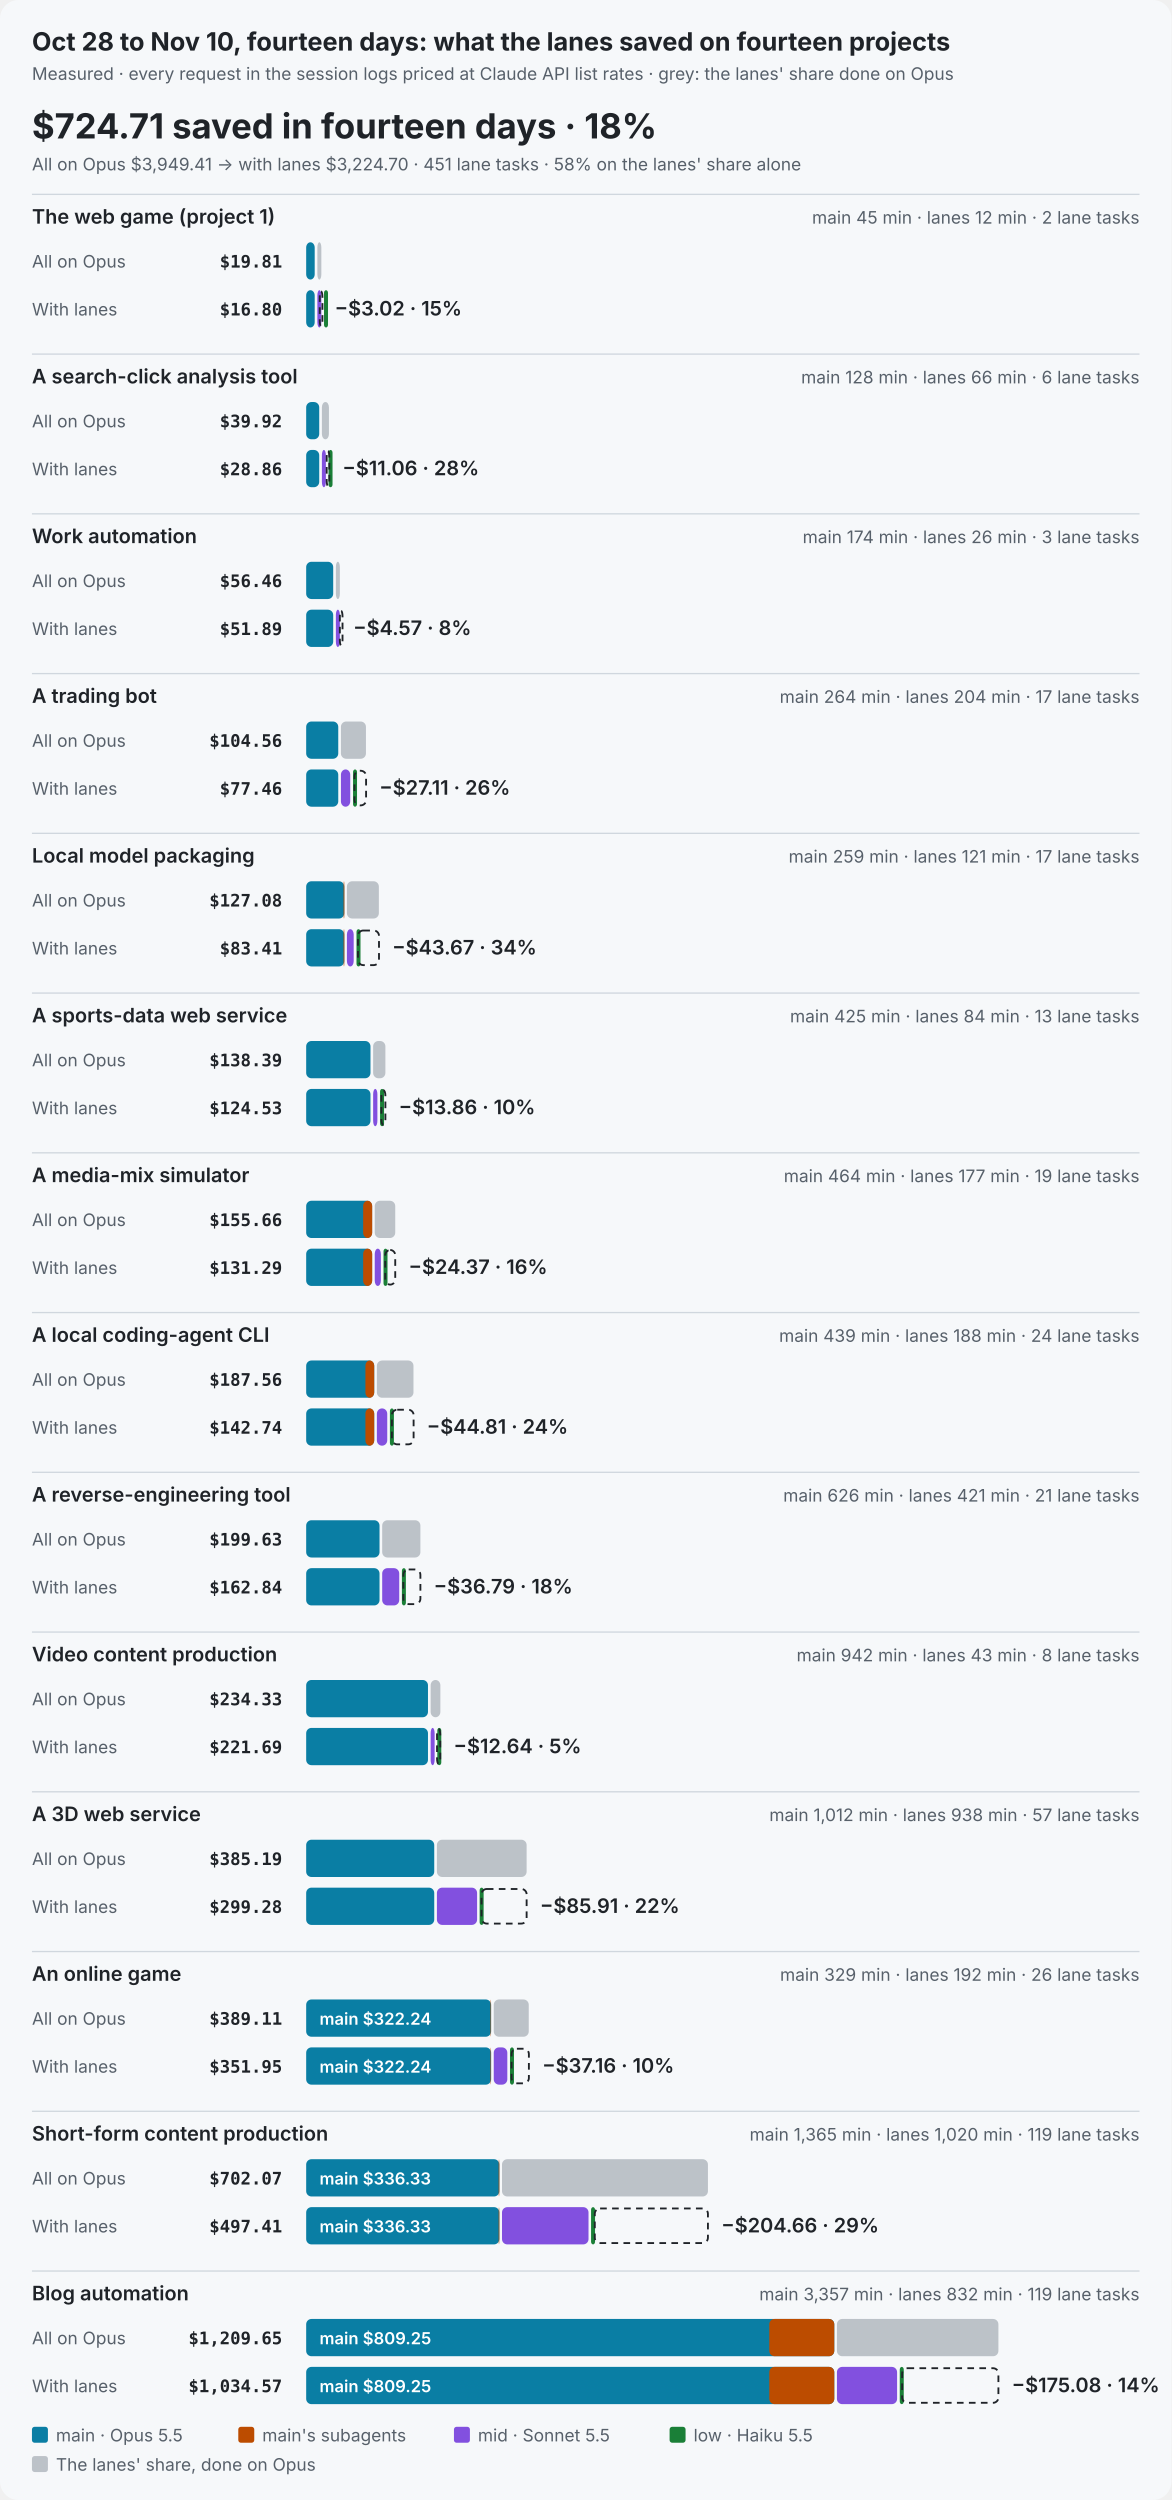
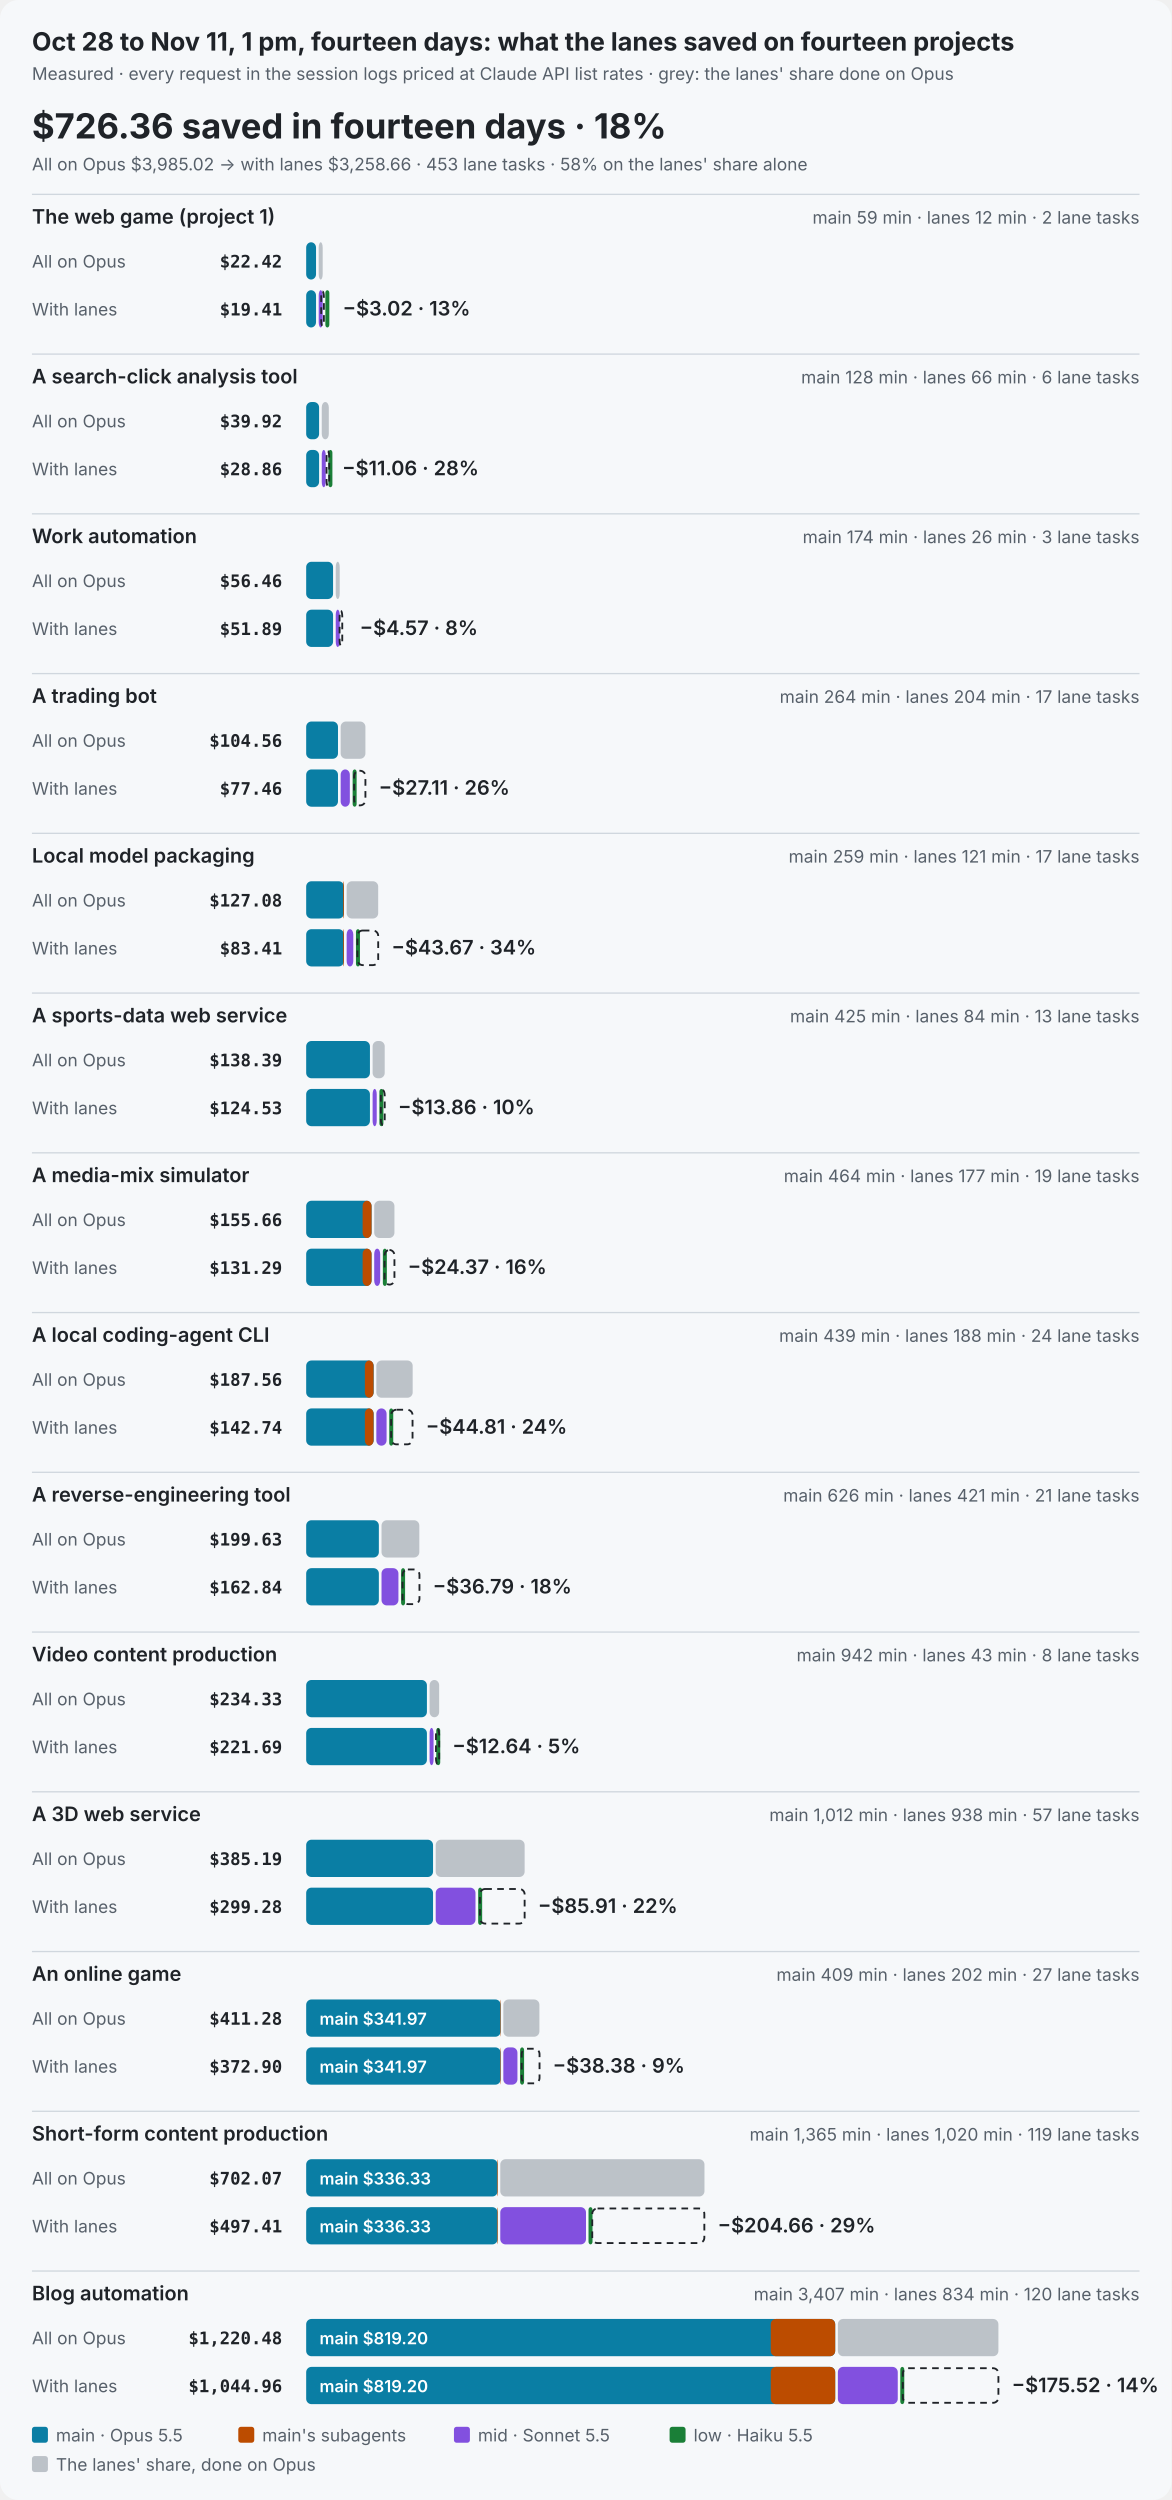
- <svg xmlns="http://www.w3.org/2000/svg" viewBox="0 0 880 1878" width="880" height="1878" role="img" aria-label="Oct 28 to Nov 10, fourteen days: what the lanes saved on fourteen projects: The web game (project 1) $19.81 → $16.80; A search-click analysis tool $39.92 → $28.86; Work automation $56.46 → $51.89; A trading bot $104.56 → $77.46; Local model packaging $127.08 → $83.41; A sports-data web service $138.39 → $124.53; A media-mix simulator $155.66 → $131.29; A local coding-agent CLI $187.56 → $142.74; A reverse-engineering tool $199.63 → $162.84; Video content production $234.33 → $221.69; A 3D web service $385.19 → $299.28; An online game $389.11 → $351.95; Short-form content production $702.07 → $497.41; Blog automation $1,209.65 → $1,034.57; $724.71 saved in fourteen days · 18%">
+ <svg xmlns="http://www.w3.org/2000/svg" viewBox="0 0 880 1878" width="880" height="1878" role="img" aria-label="Oct 28 to Nov 11, 1 pm, fourteen days: what the lanes saved on fourteen projects: The web game (project 1) $22.42 → $19.41; A search-click analysis tool $39.92 → $28.86; Work automation $56.46 → $51.89; A trading bot $104.56 → $77.46; Local model packaging $127.08 → $83.41; A sports-data web service $138.39 → $124.53; A media-mix simulator $155.66 → $131.29; A local coding-agent CLI $187.56 → $142.74; A reverse-engineering tool $199.63 → $162.84; Video content production $234.33 → $221.69; A 3D web service $385.19 → $299.28; An online game $411.28 → $372.90; Short-form content production $702.07 → $497.41; Blog automation $1,220.48 → $1,044.96; $726.36 saved in fourteen days · 18%">
  <style>
    .bg { fill: #f6f8fa; }
    .card { fill: #ffffff; stroke: #d0d7de; stroke-width: 1.2; }
    .h { font: 700 19px -apple-system, "Segoe UI", "Apple SD Gothic Neo", "Noto Sans KR", "Malgun Gothic", sans-serif; fill: #1f2328; }
    .hero { font: 700 26px -apple-system, "Segoe UI", "Apple SD Gothic Neo", "Noto Sans KR", "Malgun Gothic", sans-serif; fill: #1f2328; }
    .t { font: 600 15px -apple-system, "Segoe UI", "Apple SD Gothic Neo", "Noto Sans KR", "Malgun Gothic", sans-serif; fill: #1f2328; }
    .s { font: 13px -apple-system, "Segoe UI", "Apple SD Gothic Neo", "Noto Sans KR", "Malgun Gothic", sans-serif; fill: #57606a; }
    .m { font: 13px ui-monospace, "Cascadia Mono", Menlo, Consolas, "Apple SD Gothic Neo", "Malgun Gothic", monospace; fill: #1f2328; }
    .mb { font: 700 13px ui-monospace, "Cascadia Mono", Menlo, Consolas, "Apple SD Gothic Neo", "Malgun Gothic", monospace; fill: #1f2328; }
    .w { font: 600 12.5px -apple-system, "Segoe UI", "Apple SD Gothic Neo", "Noto Sans KR", "Malgun Gothic", sans-serif; fill: #ffffff; }
    .main { fill: #0a7ea4; } .mid { fill: #8250df; } .low { fill: #1a7f37; } .sub { fill: #bc4c00; }
    .opus { fill: #8c959f; opacity: .55; }
    .grid { stroke: #d0d7de; stroke-width: 1; }
    .save { fill: none; stroke: #1f2328; stroke-width: 1.4; stroke-dasharray: 5 4; }
    .ok { fill: none; stroke: #1a7f37; stroke-width: 2.2; stroke-linecap: round; stroke-linejoin: round; }
    .idle { fill: url(#hatch); }
    .hl { stroke: #8c959f; stroke-width: 1; }
    .tick { stroke: #57606a; stroke-width: 1.5; }
    .tid { font: 11px ui-monospace, "Cascadia Mono", Menlo, Consolas, "Apple SD Gothic Neo", "Malgun Gothic", monospace; fill: #57606a; }
    @media (prefers-color-scheme: dark) {
      .bg { fill: #0d1117; } .card { fill: #161b22; stroke: #30363d; }
      .h, .hero, .t, .m, .mb { fill: #e6edf3; } .s { fill: #9198a1; }
      .main { fill: #1b8fb8; } .mid { fill: #a371f7; } .low { fill: #2ea043; } .sub { fill: #db6d28; }
      .opus { fill: #6e7681; opacity: .6; } .grid { stroke: #30363d; } .save { stroke: #e6edf3; }
      .ok { stroke: #3fb950; } .hl { stroke: #6e7681; } .tick { stroke: #9198a1; } .tid { fill: #9198a1; }
    }
  </style>
  <defs>
    <clipPath id="grow1">
      <rect x="0" y="178" width="880" height="70">
        <animate attributeName="width" from="200" to="880" dur="1.1s" fill="freeze" />
      </rect>
    </clipPath>
    <clipPath id="grow2">
      <rect x="0" y="298" width="880" height="70">
        <animate attributeName="width" values="200;200;880" keyTimes="0;0.19;1" dur="1.35s" fill="freeze" />
      </rect>
    </clipPath>
    <clipPath id="grow3">
      <rect x="0" y="418" width="880" height="70">
        <animate attributeName="width" values="200;200;880" keyTimes="0;0.31;1" dur="1.6s" fill="freeze" />
      </rect>
    </clipPath>
    <clipPath id="grow4">
      <rect x="0" y="538" width="880" height="70">
        <animate attributeName="width" values="200;200;880" keyTimes="0;0.41;1" dur="1.85s" fill="freeze" />
      </rect>
    </clipPath>
    <clipPath id="grow5">
      <rect x="0" y="658" width="880" height="70">
        <animate attributeName="width" values="200;200;880" keyTimes="0;0.48;1" dur="2.1s" fill="freeze" />
      </rect>
    </clipPath>
    <clipPath id="grow6">
      <rect x="0" y="778" width="880" height="70">
        <animate attributeName="width" values="200;200;880" keyTimes="0;0.53;1" dur="2.35s" fill="freeze" />
      </rect>
    </clipPath>
    <clipPath id="grow7">
      <rect x="0" y="898" width="880" height="70">
        <animate attributeName="width" values="200;200;880" keyTimes="0;0.58;1" dur="2.6s" fill="freeze" />
      </rect>
    </clipPath>
    <clipPath id="grow8">
      <rect x="0" y="1018" width="880" height="70">
        <animate attributeName="width" values="200;200;880" keyTimes="0;0.61;1" dur="2.85s" fill="freeze" />
      </rect>
    </clipPath>
    <clipPath id="grow9">
      <rect x="0" y="1138" width="880" height="70">
        <animate attributeName="width" values="200;200;880" keyTimes="0;0.65;1" dur="3.1s" fill="freeze" />
      </rect>
    </clipPath>
    <clipPath id="grow10">
      <rect x="0" y="1258" width="880" height="70">
        <animate attributeName="width" values="200;200;880" keyTimes="0;0.67;1" dur="3.35s" fill="freeze" />
      </rect>
    </clipPath>
    <clipPath id="grow11">
      <rect x="0" y="1378" width="880" height="70">
        <animate attributeName="width" values="200;200;880" keyTimes="0;0.69;1" dur="3.6s" fill="freeze" />
      </rect>
    </clipPath>
    <clipPath id="grow12">
      <rect x="0" y="1498" width="880" height="70">
        <animate attributeName="width" values="200;200;880" keyTimes="0;0.71;1" dur="3.85s" fill="freeze" />
      </rect>
    </clipPath>
    <clipPath id="grow13">
      <rect x="0" y="1618" width="880" height="70">
        <animate attributeName="width" values="200;200;880" keyTimes="0;0.73;1" dur="4.1s" fill="freeze" />
      </rect>
    </clipPath>
    <clipPath id="grow14">
      <rect x="0" y="1738" width="880" height="70">
        <animate attributeName="width" values="200;200;880" keyTimes="0;0.75;1" dur="4.35s" fill="freeze" />
      </rect>
    </clipPath>
  </defs>
  <rect class="bg" width="880" height="1878" rx="14" />
-   <text class="h" x="24" y="38">Oct 28 to Nov 10, fourteen days: what the lanes saved on fourteen projects</text>
+   <text class="h" x="24" y="38">Oct 28 to Nov 11, 1 pm, fourteen days: what the lanes saved on fourteen projects</text>
  <text class="s" x="24" y="60">Measured · every request in the session logs priced at Claude API list rates · grey: the lanes' share done on Opus</text>
-   <text class="hero" x="24" y="104">$724.71 saved in fourteen days · 18%</text>
-   <text class="s" x="24" y="128">All on Opus $3,949.41 → with lanes $3,224.70 · 451 lane tasks · 58% on the lanes' share alone</text>
+   <text class="hero" x="24" y="104">$726.36 saved in fourteen days · 18%</text>
+   <text class="s" x="24" y="128">All on Opus $3,985.02 → with lanes $3,258.66 · 453 lane tasks · 58% on the lanes' share alone</text>
  <line class="grid" x1="24" x2="856" y1="146" y2="146" />
  <text class="t" x="24" y="168">The web game (project 1)</text>
-   <text class="s" x="856" y="168" text-anchor="end">main 45 min · lanes 12 min · 2 lane tasks</text>
+   <text class="s" x="856" y="168" text-anchor="end">main 59 min · lanes 12 min · 2 lane tasks</text>
  <text class="s" x="24" y="201">All on Opus</text>
-   <text class="mb" x="212" y="201" text-anchor="end">$19.81</text>
+   <text class="mb" x="212" y="201" text-anchor="end">$22.42</text>
  <text class="s" x="24" y="237">With lanes</text>
-   <text class="mb" x="212" y="237" text-anchor="end">$16.80</text>
+   <text class="mb" x="212" y="237" text-anchor="end">$19.41</text>
  <g clip-path="url(#grow1)">
-     <rect class="main" x="230" y="182" width="6.4" height="28" rx="4" />
-     <rect class="main" x="230" y="218" width="6.4" height="28" rx="4" />
-     <rect class="opus" x="238.4" y="182" width="3.0" height="28" rx="4" />
-     <rect class="mid" x="238.4" y="218" width="3.0" height="28" rx="4" />
-     <rect class="low" x="243.4" y="218" width="3.0" height="28" rx="2" />
-     <rect class="save" x="240.2" y="219" width="2.0" height="26" rx="4" />
-     <text class="t" x="251.4" y="237">−$3.02 · 15%</text>
+     <rect class="main" x="230" y="182" width="7.4" height="28" rx="4" />
+     <rect class="main" x="230" y="218" width="7.4" height="28" rx="4" />
+     <rect class="opus" x="239.4" y="182" width="3.0" height="28" rx="4" />
+     <rect class="mid" x="239.4" y="218" width="3.0" height="28" rx="4" />
+     <rect class="low" x="244.4" y="218" width="3.0" height="28" rx="2" />
+     <rect class="save" x="241.3" y="219" width="2.0" height="26" rx="4" />
+     <text class="t" x="257.4" y="237">−$3.02 · 13%</text>
  </g>
  <line class="grid" x1="24" x2="856" y1="266" y2="266" />
  <text class="t" x="24" y="288">A search-click analysis tool</text>
  <text class="s" x="856" y="288" text-anchor="end">main 128 min · lanes 66 min · 6 lane tasks</text>
  <text class="s" x="24" y="321">All on Opus</text>
  <text class="mb" x="212" y="321" text-anchor="end">$39.92</text>
  <text class="s" x="24" y="357">With lanes</text>
  <text class="mb" x="212" y="357" text-anchor="end">$28.86</text>
  <g clip-path="url(#grow2)">
-     <rect class="main" x="230" y="302" width="9.8" height="28" rx="4" />
-     <rect class="main" x="230" y="338" width="9.8" height="28" rx="4" />
-     <rect class="opus" x="241.8" y="302" width="5.3" height="28" rx="4" />
-     <rect class="mid" x="241.8" y="338" width="3.0" height="28" rx="4" />
-     <rect class="low" x="246.8" y="338" width="3.0" height="28" rx="2" />
-     <rect class="save" x="245.4" y="339" width="2.0" height="26" rx="4" />
-     <text class="t" x="257.2" y="357">−$11.06 · 28%</text>
+     <rect class="main" x="230" y="302" width="9.7" height="28" rx="4" />
+     <rect class="main" x="230" y="338" width="9.7" height="28" rx="4" />
+     <rect class="opus" x="241.7" y="302" width="5.3" height="28" rx="4" />
+     <rect class="mid" x="241.7" y="338" width="3.0" height="28" rx="4" />
+     <rect class="low" x="246.7" y="338" width="3.0" height="28" rx="2" />
+     <rect class="save" x="245.3" y="339" width="2.0" height="26" rx="4" />
+     <text class="t" x="257.0" y="357">−$11.06 · 28%</text>
  </g>
  <line class="grid" x1="24" x2="856" y1="386" y2="386" />
  <text class="t" x="24" y="408">Work automation</text>
  <text class="s" x="856" y="408" text-anchor="end">main 174 min · lanes 26 min · 3 lane tasks</text>
  <text class="s" x="24" y="441">All on Opus</text>
  <text class="mb" x="212" y="441" text-anchor="end">$56.46</text>
  <text class="s" x="24" y="477">With lanes</text>
  <text class="mb" x="212" y="477" text-anchor="end">$51.89</text>
  <g clip-path="url(#grow3)">
-     <rect class="main" x="230" y="422" width="20.3" height="28" rx="4" />
-     <rect class="main" x="230" y="458" width="20.3" height="28" rx="4" />
-     <rect class="opus" x="252.3" y="422" width="3.0" height="28" rx="4" />
-     <rect class="mid" x="252.3" y="458" width="3.0" height="28" rx="4" />
-     <rect class="save" x="255.3" y="459" width="2.0" height="26" rx="4" />
-     <text class="t" x="265.3" y="477">−$4.57 · 8%</text>
+     <rect class="main" x="230" y="422" width="20.2" height="28" rx="4" />
+     <rect class="main" x="230" y="458" width="20.2" height="28" rx="4" />
+     <rect class="opus" x="252.2" y="422" width="3.0" height="28" rx="4" />
+     <rect class="mid" x="252.2" y="458" width="3.0" height="28" rx="4" />
+     <rect class="save" x="255.1" y="459" width="2.0" height="26" rx="4" />
+     <text class="t" x="270.2" y="477">−$4.57 · 8%</text>
  </g>
  <line class="grid" x1="24" x2="856" y1="506" y2="506" />
  <text class="t" x="24" y="528">A trading bot</text>
  <text class="s" x="856" y="528" text-anchor="end">main 264 min · lanes 204 min · 17 lane tasks</text>
  <text class="s" x="24" y="561">All on Opus</text>
  <text class="mb" x="212" y="561" text-anchor="end">$104.56</text>
  <text class="s" x="24" y="597">With lanes</text>
  <text class="mb" x="212" y="597" text-anchor="end">$77.46</text>
  <g clip-path="url(#grow4)">
-     <rect class="main" x="230" y="542" width="24.1" height="28" rx="4" />
-     <rect class="main" x="230" y="578" width="24.1" height="28" rx="4" />
-     <rect class="opus" x="256.1" y="542" width="18.8" height="28" rx="4" />
-     <rect class="mid" x="256.1" y="578" width="7.0" height="28" rx="4" />
-     <rect class="low" x="265.2" y="578" width="3.0" height="28" rx="2" />
-     <rect class="save" x="266.3" y="579" width="8.7" height="26" rx="4" />
-     <text class="t" x="284.9" y="597">−$27.11 · 26%</text>
+     <rect class="main" x="230" y="542" width="23.9" height="28" rx="4" />
+     <rect class="main" x="230" y="578" width="23.9" height="28" rx="4" />
+     <rect class="opus" x="255.9" y="542" width="18.6" height="28" rx="4" />
+     <rect class="mid" x="255.9" y="578" width="6.9" height="28" rx="4" />
+     <rect class="low" x="264.9" y="578" width="3.0" height="28" rx="2" />
+     <rect class="save" x="266.0" y="579" width="8.5" height="26" rx="4" />
+     <text class="t" x="284.5" y="597">−$27.11 · 26%</text>
  </g>
  <line class="grid" x1="24" x2="856" y1="626" y2="626" />
  <text class="t" x="24" y="648">Local model packaging</text>
  <text class="s" x="856" y="648" text-anchor="end">main 259 min · lanes 121 min · 17 lane tasks</text>
  <text class="s" x="24" y="681">All on Opus</text>
  <text class="mb" x="212" y="681" text-anchor="end">$127.08</text>
  <text class="s" x="24" y="717">With lanes</text>
  <text class="mb" x="212" y="717" text-anchor="end">$83.41</text>
  <g clip-path="url(#grow5)">
-     <rect class="main" x="230" y="662" width="28.6" height="28" rx="4" />
-     <rect class="sub" x="258.1" y="662" width="0.6" height="28" rx="4" />
-     <rect class="main" x="230" y="698" width="28.6" height="28" rx="4" />
-     <rect class="sub" x="258.1" y="698" width="0.6" height="28" rx="4" />
-     <rect class="opus" x="260.6" y="662" width="24.0" height="28" rx="4" />
-     <rect class="mid" x="260.6" y="698" width="5.1" height="28" rx="4" />
-     <rect class="low" x="267.8" y="698" width="3.0" height="28" rx="2" />
-     <rect class="save" x="268.9" y="699" width="15.8" height="26" rx="4" />
-     <text class="t" x="294.6" y="717">−$43.67 · 34%</text>
+     <rect class="main" x="230" y="662" width="28.4" height="28" rx="4" />
+     <rect class="sub" x="257.8" y="662" width="0.6" height="28" rx="4" />
+     <rect class="main" x="230" y="698" width="28.4" height="28" rx="4" />
+     <rect class="sub" x="257.8" y="698" width="0.6" height="28" rx="4" />
+     <rect class="opus" x="260.4" y="662" width="23.7" height="28" rx="4" />
+     <rect class="mid" x="260.4" y="698" width="5.0" height="28" rx="4" />
+     <rect class="low" x="267.4" y="698" width="3.0" height="28" rx="2" />
+     <rect class="save" x="268.5" y="699" width="15.6" height="26" rx="4" />
+     <text class="t" x="294.1" y="717">−$43.67 · 34%</text>
  </g>
  <line class="grid" x1="24" x2="856" y1="746" y2="746" />
  <text class="t" x="24" y="768">A sports-data web service</text>
  <text class="s" x="856" y="768" text-anchor="end">main 425 min · lanes 84 min · 13 lane tasks</text>
  <text class="s" x="24" y="801">All on Opus</text>
  <text class="mb" x="212" y="801" text-anchor="end">$138.39</text>
  <text class="s" x="24" y="837">With lanes</text>
  <text class="mb" x="212" y="837" text-anchor="end">$124.53</text>
  <g clip-path="url(#grow6)">
-     <rect class="main" x="230" y="782" width="48.3" height="28" rx="4" />
-     <rect class="main" x="230" y="818" width="48.3" height="28" rx="4" />
-     <rect class="opus" x="280.3" y="782" width="9.2" height="28" rx="4" />
-     <rect class="mid" x="280.3" y="818" width="3.2" height="28" rx="4" />
-     <rect class="low" x="285.5" y="818" width="3.0" height="28" rx="2" />
-     <rect class="save" x="286.5" y="819" width="3.0" height="26" rx="4" />
-     <text class="t" x="299.5" y="837">−$13.86 · 10%</text>
+     <rect class="main" x="230" y="782" width="47.9" height="28" rx="4" />
+     <rect class="main" x="230" y="818" width="47.9" height="28" rx="4" />
+     <rect class="opus" x="279.9" y="782" width="9.1" height="28" rx="4" />
+     <rect class="mid" x="279.9" y="818" width="3.1" height="28" rx="4" />
+     <rect class="low" x="285.0" y="818" width="3.0" height="28" rx="2" />
+     <rect class="save" x="286.1" y="819" width="2.9" height="26" rx="4" />
+     <text class="t" x="299.0" y="837">−$13.86 · 10%</text>
  </g>
  <line class="grid" x1="24" x2="856" y1="866" y2="866" />
  <text class="t" x="24" y="888">A media-mix simulator</text>
  <text class="s" x="856" y="888" text-anchor="end">main 464 min · lanes 177 min · 19 lane tasks</text>
  <text class="s" x="24" y="921">All on Opus</text>
  <text class="mb" x="212" y="921" text-anchor="end">$155.66</text>
  <text class="s" x="24" y="957">With lanes</text>
  <text class="mb" x="212" y="957" text-anchor="end">$131.29</text>
  <g clip-path="url(#grow7)">
-     <rect class="main" x="230" y="902" width="49.5" height="28" rx="4" />
-     <rect class="sub" x="272.8" y="902" width="6.8" height="28" rx="4" />
-     <rect class="main" x="230" y="938" width="49.5" height="28" rx="4" />
-     <rect class="sub" x="272.8" y="938" width="6.8" height="28" rx="4" />
-     <rect class="opus" x="281.5" y="902" width="15.4" height="28" rx="4" />
-     <rect class="mid" x="281.5" y="938" width="4.6" height="28" rx="4" />
-     <rect class="low" x="288.1" y="938" width="3.0" height="28" rx="2" />
-     <rect class="save" x="289.4" y="939" width="7.5" height="26" rx="4" />
-     <text class="t" x="306.9" y="957">−$24.37 · 16%</text>
+     <rect class="main" x="230" y="902" width="49.1" height="28" rx="4" />
+     <rect class="sub" x="272.4" y="902" width="6.7" height="28" rx="4" />
+     <rect class="main" x="230" y="938" width="49.1" height="28" rx="4" />
+     <rect class="sub" x="272.4" y="938" width="6.7" height="28" rx="4" />
+     <rect class="opus" x="281.1" y="902" width="15.2" height="28" rx="4" />
+     <rect class="mid" x="281.1" y="938" width="4.5" height="28" rx="4" />
+     <rect class="low" x="287.6" y="938" width="3.0" height="28" rx="2" />
+     <rect class="save" x="288.9" y="939" width="7.4" height="26" rx="4" />
+     <text class="t" x="306.3" y="957">−$24.37 · 16%</text>
  </g>
  <line class="grid" x1="24" x2="856" y1="986" y2="986" />
  <text class="t" x="24" y="1008">A local coding-agent CLI</text>
  <text class="s" x="856" y="1008" text-anchor="end">main 439 min · lanes 188 min · 24 lane tasks</text>
  <text class="s" x="24" y="1041">All on Opus</text>
  <text class="mb" x="212" y="1041" text-anchor="end">$187.56</text>
  <text class="s" x="24" y="1077">With lanes</text>
  <text class="mb" x="212" y="1077" text-anchor="end">$142.74</text>
  <g clip-path="url(#grow8)">
-     <rect class="main" x="230" y="1022" width="51.1" height="28" rx="4" />
-     <rect class="sub" x="274.5" y="1022" width="6.6" height="28" rx="4" />
-     <rect class="main" x="230" y="1058" width="51.1" height="28" rx="4" />
-     <rect class="sub" x="274.5" y="1058" width="6.6" height="28" rx="4" />
-     <rect class="opus" x="283.1" y="1022" width="27.5" height="28" rx="4" />
-     <rect class="mid" x="283.1" y="1058" width="7.8" height="28" rx="4" />
-     <rect class="low" x="292.9" y="1058" width="3.0" height="28" rx="2" />
-     <rect class="save" x="294.4" y="1059" width="16.3" height="26" rx="4" />
-     <text class="t" x="320.6" y="1077">−$44.81 · 24%</text>
+     <rect class="main" x="230" y="1022" width="50.7" height="28" rx="4" />
+     <rect class="sub" x="274.1" y="1022" width="6.5" height="28" rx="4" />
+     <rect class="main" x="230" y="1058" width="50.7" height="28" rx="4" />
+     <rect class="sub" x="274.1" y="1058" width="6.5" height="28" rx="4" />
+     <rect class="opus" x="282.7" y="1022" width="27.3" height="28" rx="4" />
+     <rect class="mid" x="282.7" y="1058" width="7.7" height="28" rx="4" />
+     <rect class="low" x="292.4" y="1058" width="3.0" height="28" rx="2" />
+     <rect class="save" x="293.8" y="1059" width="16.1" height="26" rx="4" />
+     <text class="t" x="319.9" y="1077">−$44.81 · 24%</text>
  </g>
  <line class="grid" x1="24" x2="856" y1="1106" y2="1106" />
  <text class="t" x="24" y="1128">A reverse-engineering tool</text>
  <text class="s" x="856" y="1128" text-anchor="end">main 626 min · lanes 421 min · 21 lane tasks</text>
  <text class="s" x="24" y="1161">All on Opus</text>
  <text class="mb" x="212" y="1161" text-anchor="end">$199.63</text>
  <text class="s" x="24" y="1197">With lanes</text>
  <text class="mb" x="212" y="1197" text-anchor="end">$162.84</text>
  <g clip-path="url(#grow9)">
-     <rect class="main" x="230" y="1142" width="55.1" height="28" rx="4" />
-     <rect class="main" x="230" y="1178" width="55.1" height="28" rx="4" />
-     <rect class="opus" x="287.1" y="1142" width="28.7" height="28" rx="4" />
-     <rect class="mid" x="287.1" y="1178" width="12.8" height="28" rx="4" />
-     <rect class="low" x="301.9" y="1178" width="3.0" height="28" rx="2" />
-     <rect class="save" x="303.0" y="1179" width="12.8" height="26" rx="4" />
-     <text class="t" x="325.8" y="1197">−$36.79 · 18%</text>
+     <rect class="main" x="230" y="1142" width="54.6" height="28" rx="4" />
+     <rect class="main" x="230" y="1178" width="54.6" height="28" rx="4" />
+     <rect class="opus" x="286.6" y="1142" width="28.4" height="28" rx="4" />
+     <rect class="mid" x="286.6" y="1178" width="12.7" height="28" rx="4" />
+     <rect class="low" x="301.3" y="1178" width="3.0" height="28" rx="2" />
+     <rect class="save" x="302.4" y="1179" width="12.7" height="26" rx="4" />
+     <text class="t" x="325.1" y="1197">−$36.79 · 18%</text>
  </g>
  <line class="grid" x1="24" x2="856" y1="1226" y2="1226" />
  <text class="t" x="24" y="1248">Video content production</text>
  <text class="s" x="856" y="1248" text-anchor="end">main 942 min · lanes 43 min · 8 lane tasks</text>
  <text class="s" x="24" y="1281">All on Opus</text>
  <text class="mb" x="212" y="1281" text-anchor="end">$234.33</text>
  <text class="s" x="24" y="1317">With lanes</text>
  <text class="mb" x="212" y="1317" text-anchor="end">$221.69</text>
  <g clip-path="url(#grow10)">
-     <rect class="main" x="230" y="1262" width="91.5" height="28" rx="4" />
-     <rect class="main" x="230" y="1298" width="91.5" height="28" rx="4" />
-     <rect class="opus" x="323.5" y="1262" width="7.3" height="28" rx="4" />
-     <rect class="mid" x="323.5" y="1298" width="3.0" height="28" rx="4" />
-     <rect class="low" x="328.5" y="1298" width="3.0" height="28" rx="2" />
-     <rect class="save" x="328.3" y="1299" width="2.4" height="26" rx="4" />
-     <text class="t" x="340.7" y="1317">−$12.64 · 5%</text>
+     <rect class="main" x="230" y="1262" width="90.7" height="28" rx="4" />
+     <rect class="main" x="230" y="1298" width="90.7" height="28" rx="4" />
+     <rect class="opus" x="322.7" y="1262" width="7.2" height="28" rx="4" />
+     <rect class="mid" x="322.7" y="1298" width="3.0" height="28" rx="4" />
+     <rect class="low" x="327.7" y="1298" width="3.0" height="28" rx="2" />
+     <rect class="save" x="327.5" y="1299" width="2.4" height="26" rx="4" />
+     <text class="t" x="339.8" y="1317">−$12.64 · 5%</text>
  </g>
  <line class="grid" x1="24" x2="856" y1="1346" y2="1346" />
  <text class="t" x="24" y="1368">A 3D web service</text>
  <text class="s" x="856" y="1368" text-anchor="end">main 1,012 min · lanes 938 min · 57 lane tasks</text>
  <text class="s" x="24" y="1401">All on Opus</text>
  <text class="mb" x="212" y="1401" text-anchor="end">$385.19</text>
  <text class="s" x="24" y="1437">With lanes</text>
  <text class="mb" x="212" y="1437" text-anchor="end">$299.28</text>
  <g clip-path="url(#grow11)">
-     <rect class="main" x="230" y="1382" width="96.2" height="28" rx="4" />
-     <rect class="main" x="230" y="1418" width="96.2" height="28" rx="4" />
-     <rect class="opus" x="328.2" y="1382" width="67.4" height="28" rx="4" />
-     <rect class="mid" x="328.2" y="1418" width="30.2" height="28" rx="4" />
-     <rect class="low" x="360.3" y="1418" width="3.0" height="28" rx="2" />
-     <rect class="save" x="361.7" y="1419" width="33.9" height="26" rx="4" />
-     <text class="t" x="405.6" y="1437">−$85.91 · 22%</text>
+     <rect class="main" x="230" y="1382" width="95.3" height="28" rx="4" />
+     <rect class="main" x="230" y="1418" width="95.3" height="28" rx="4" />
+     <rect class="opus" x="327.3" y="1382" width="66.8" height="28" rx="4" />
+     <rect class="mid" x="327.3" y="1418" width="29.9" height="28" rx="4" />
+     <rect class="low" x="359.2" y="1418" width="3.0" height="28" rx="2" />
+     <rect class="save" x="360.5" y="1419" width="33.6" height="26" rx="4" />
+     <text class="t" x="404.1" y="1437">−$85.91 · 22%</text>
  </g>
  <line class="grid" x1="24" x2="856" y1="1466" y2="1466" />
  <text class="t" x="24" y="1488">An online game</text>
-   <text class="s" x="856" y="1488" text-anchor="end">main 329 min · lanes 192 min · 26 lane tasks</text>
+   <text class="s" x="856" y="1488" text-anchor="end">main 409 min · lanes 202 min · 27 lane tasks</text>
  <text class="s" x="24" y="1521">All on Opus</text>
-   <text class="mb" x="212" y="1521" text-anchor="end">$389.11</text>
+   <text class="mb" x="212" y="1521" text-anchor="end">$411.28</text>
  <text class="s" x="24" y="1557">With lanes</text>
-   <text class="mb" x="212" y="1557" text-anchor="end">$351.95</text>
+   <text class="mb" x="212" y="1557" text-anchor="end">$372.90</text>
  <g clip-path="url(#grow12)">
-     <rect class="main" x="230" y="1502" width="138.9" height="28" rx="4" />
-     <rect class="sub" x="368.5" y="1502" width="0.4" height="28" rx="4" />
-     <rect class="main" x="230" y="1538" width="138.9" height="28" rx="4" />
-     <rect class="sub" x="368.5" y="1538" width="0.4" height="28" rx="4" />
-     <rect class="opus" x="370.9" y="1502" width="26.3" height="28" rx="4" />
-     <rect class="mid" x="370.9" y="1538" width="10.2" height="28" rx="4" />
-     <rect class="low" x="383.1" y="1538" width="3.0" height="28" rx="2" />
-     <rect class="save" x="384.3" y="1539" width="13.0" height="26" rx="4" />
-     <text class="t" x="407.3" y="1557">−$37.16 · 10%</text>
-     <text class="w" x="240" y="1521">main $322.24</text>
-     <text class="w" x="240" y="1557">main $322.24</text>
+     <rect class="main" x="230" y="1502" width="146.1" height="28" rx="4" />
+     <rect class="sub" x="375.7" y="1502" width="0.4" height="28" rx="4" />
+     <rect class="main" x="230" y="1538" width="146.1" height="28" rx="4" />
+     <rect class="sub" x="375.7" y="1538" width="0.4" height="28" rx="4" />
+     <rect class="opus" x="378.1" y="1502" width="27.1" height="28" rx="4" />
+     <rect class="mid" x="378.1" y="1538" width="10.6" height="28" rx="4" />
+     <rect class="low" x="390.7" y="1538" width="3.0" height="28" rx="2" />
+     <rect class="save" x="391.9" y="1539" width="13.4" height="26" rx="4" />
+     <text class="t" x="415.2" y="1557">−$38.38 · 9%</text>
+     <text class="w" x="240" y="1521">main $341.97</text>
+     <text class="w" x="240" y="1557">main $341.97</text>
  </g>
  <line class="grid" x1="24" x2="856" y1="1586" y2="1586" />
  <text class="t" x="24" y="1608">Short-form content production</text>
  <text class="s" x="856" y="1608" text-anchor="end">main 1,365 min · lanes 1,020 min · 119 lane tasks</text>
  <text class="s" x="24" y="1641">All on Opus</text>
  <text class="mb" x="212" y="1641" text-anchor="end">$702.07</text>
  <text class="s" x="24" y="1677">With lanes</text>
  <text class="mb" x="212" y="1677" text-anchor="end">$497.41</text>
  <g clip-path="url(#grow13)">
-     <rect class="main" x="230" y="1622" width="145.1" height="28" rx="4" />
-     <rect class="sub" x="374.6" y="1622" width="0.5" height="28" rx="4" />
-     <rect class="main" x="230" y="1658" width="145.1" height="28" rx="4" />
-     <rect class="sub" x="374.6" y="1658" width="0.5" height="28" rx="4" />
-     <rect class="opus" x="377.1" y="1622" width="154.7" height="28" rx="4" />
-     <rect class="mid" x="377.1" y="1658" width="65.0" height="28" rx="4" />
-     <rect class="low" x="444.0" y="1658" width="3.0" height="28" rx="2" />
-     <rect class="save" x="446.8" y="1659" width="85.0" height="26" rx="4" />
-     <text class="t" x="541.8" y="1677">−$204.66 · 29%</text>
+     <rect class="main" x="230" y="1622" width="143.8" height="28" rx="4" />
+     <rect class="sub" x="373.3" y="1622" width="0.5" height="28" rx="4" />
+     <rect class="main" x="230" y="1658" width="143.8" height="28" rx="4" />
+     <rect class="sub" x="373.3" y="1658" width="0.5" height="28" rx="4" />
+     <rect class="opus" x="375.8" y="1622" width="153.4" height="28" rx="4" />
+     <rect class="mid" x="375.8" y="1658" width="64.4" height="28" rx="4" />
+     <rect class="low" x="442.1" y="1658" width="3.0" height="28" rx="2" />
+     <rect class="save" x="444.9" y="1659" width="84.2" height="26" rx="4" />
+     <text class="t" x="539.1" y="1677">−$204.66 · 29%</text>
    <text class="w" x="240" y="1641">main $336.33</text>
    <text class="w" x="240" y="1677">main $336.33</text>
  </g>
  <line class="grid" x1="24" x2="856" y1="1706" y2="1706" />
  <text class="t" x="24" y="1728">Blog automation</text>
-   <text class="s" x="856" y="1728" text-anchor="end">main 3,357 min · lanes 832 min · 119 lane tasks</text>
+   <text class="s" x="856" y="1728" text-anchor="end">main 3,407 min · lanes 834 min · 120 lane tasks</text>
  <text class="s" x="24" y="1761">All on Opus</text>
-   <text class="mb" x="212" y="1761" text-anchor="end">$1,209.65</text>
+   <text class="mb" x="212" y="1761" text-anchor="end">$1,220.48</text>
  <text class="s" x="24" y="1797">With lanes</text>
-   <text class="mb" x="212" y="1797" text-anchor="end">$1,034.57</text>
+   <text class="mb" x="212" y="1797" text-anchor="end">$1,044.96</text>
  <g clip-path="url(#grow14)">
-     <rect class="main" x="230" y="1742" width="396.7" height="28" rx="4" />
-     <rect class="sub" x="577.9" y="1742" width="48.8" height="28" rx="4" />
-     <rect class="main" x="230" y="1778" width="396.7" height="28" rx="4" />
-     <rect class="sub" x="577.9" y="1778" width="48.8" height="28" rx="4" />
-     <rect class="opus" x="628.7" y="1742" width="121.3" height="28" rx="4" />
-     <rect class="mid" x="628.7" y="1778" width="45.2" height="28" rx="4" />
-     <rect class="low" x="675.9" y="1778" width="3.0" height="28" rx="2" />
-     <rect class="save" x="677.7" y="1779" width="72.3" height="26" rx="4" />
-     <text class="t" x="760.0" y="1797">−$175.08 · 14%</text>
-     <text class="w" x="240" y="1761">main $809.25</text>
-     <text class="w" x="240" y="1797">main $809.25</text>
+     <rect class="main" x="230" y="1742" width="397.4" height="28" rx="4" />
+     <rect class="sub" x="579.0" y="1742" width="48.4" height="28" rx="4" />
+     <rect class="main" x="230" y="1778" width="397.4" height="28" rx="4" />
+     <rect class="sub" x="579.0" y="1778" width="48.4" height="28" rx="4" />
+     <rect class="opus" x="629.4" y="1742" width="120.6" height="28" rx="4" />
+     <rect class="mid" x="629.4" y="1778" width="45.0" height="28" rx="4" />
+     <rect class="low" x="676.3" y="1778" width="3.0" height="28" rx="2" />
+     <rect class="save" x="678.2" y="1779" width="71.8" height="26" rx="4" />
+     <text class="t" x="760.0" y="1797">−$175.52 · 14%</text>
+     <text class="w" x="240" y="1761">main $819.20</text>
+     <text class="w" x="240" y="1797">main $819.20</text>
  </g>
  <rect class="main" x="24" y="1823" width="12" height="12" rx="2" />
  <text class="s" x="42" y="1834">main · Opus 5.5</text>
  <rect class="sub" x="179" y="1823" width="12" height="12" rx="2" />
  <text class="s" x="197" y="1834">main's subagents</text>
  <rect class="mid" x="341" y="1823" width="12" height="12" rx="2" />
  <text class="s" x="359" y="1834">mid · Sonnet 5.5</text>
  <rect class="low" x="503" y="1823" width="12" height="12" rx="2" />
  <text class="s" x="521" y="1834">low · Haiku 5.5</text>
  <rect class="opus" x="24" y="1845" width="12" height="12" rx="2" />
  <text class="s" x="42" y="1856">The lanes' share, done on Opus</text>
</svg>
